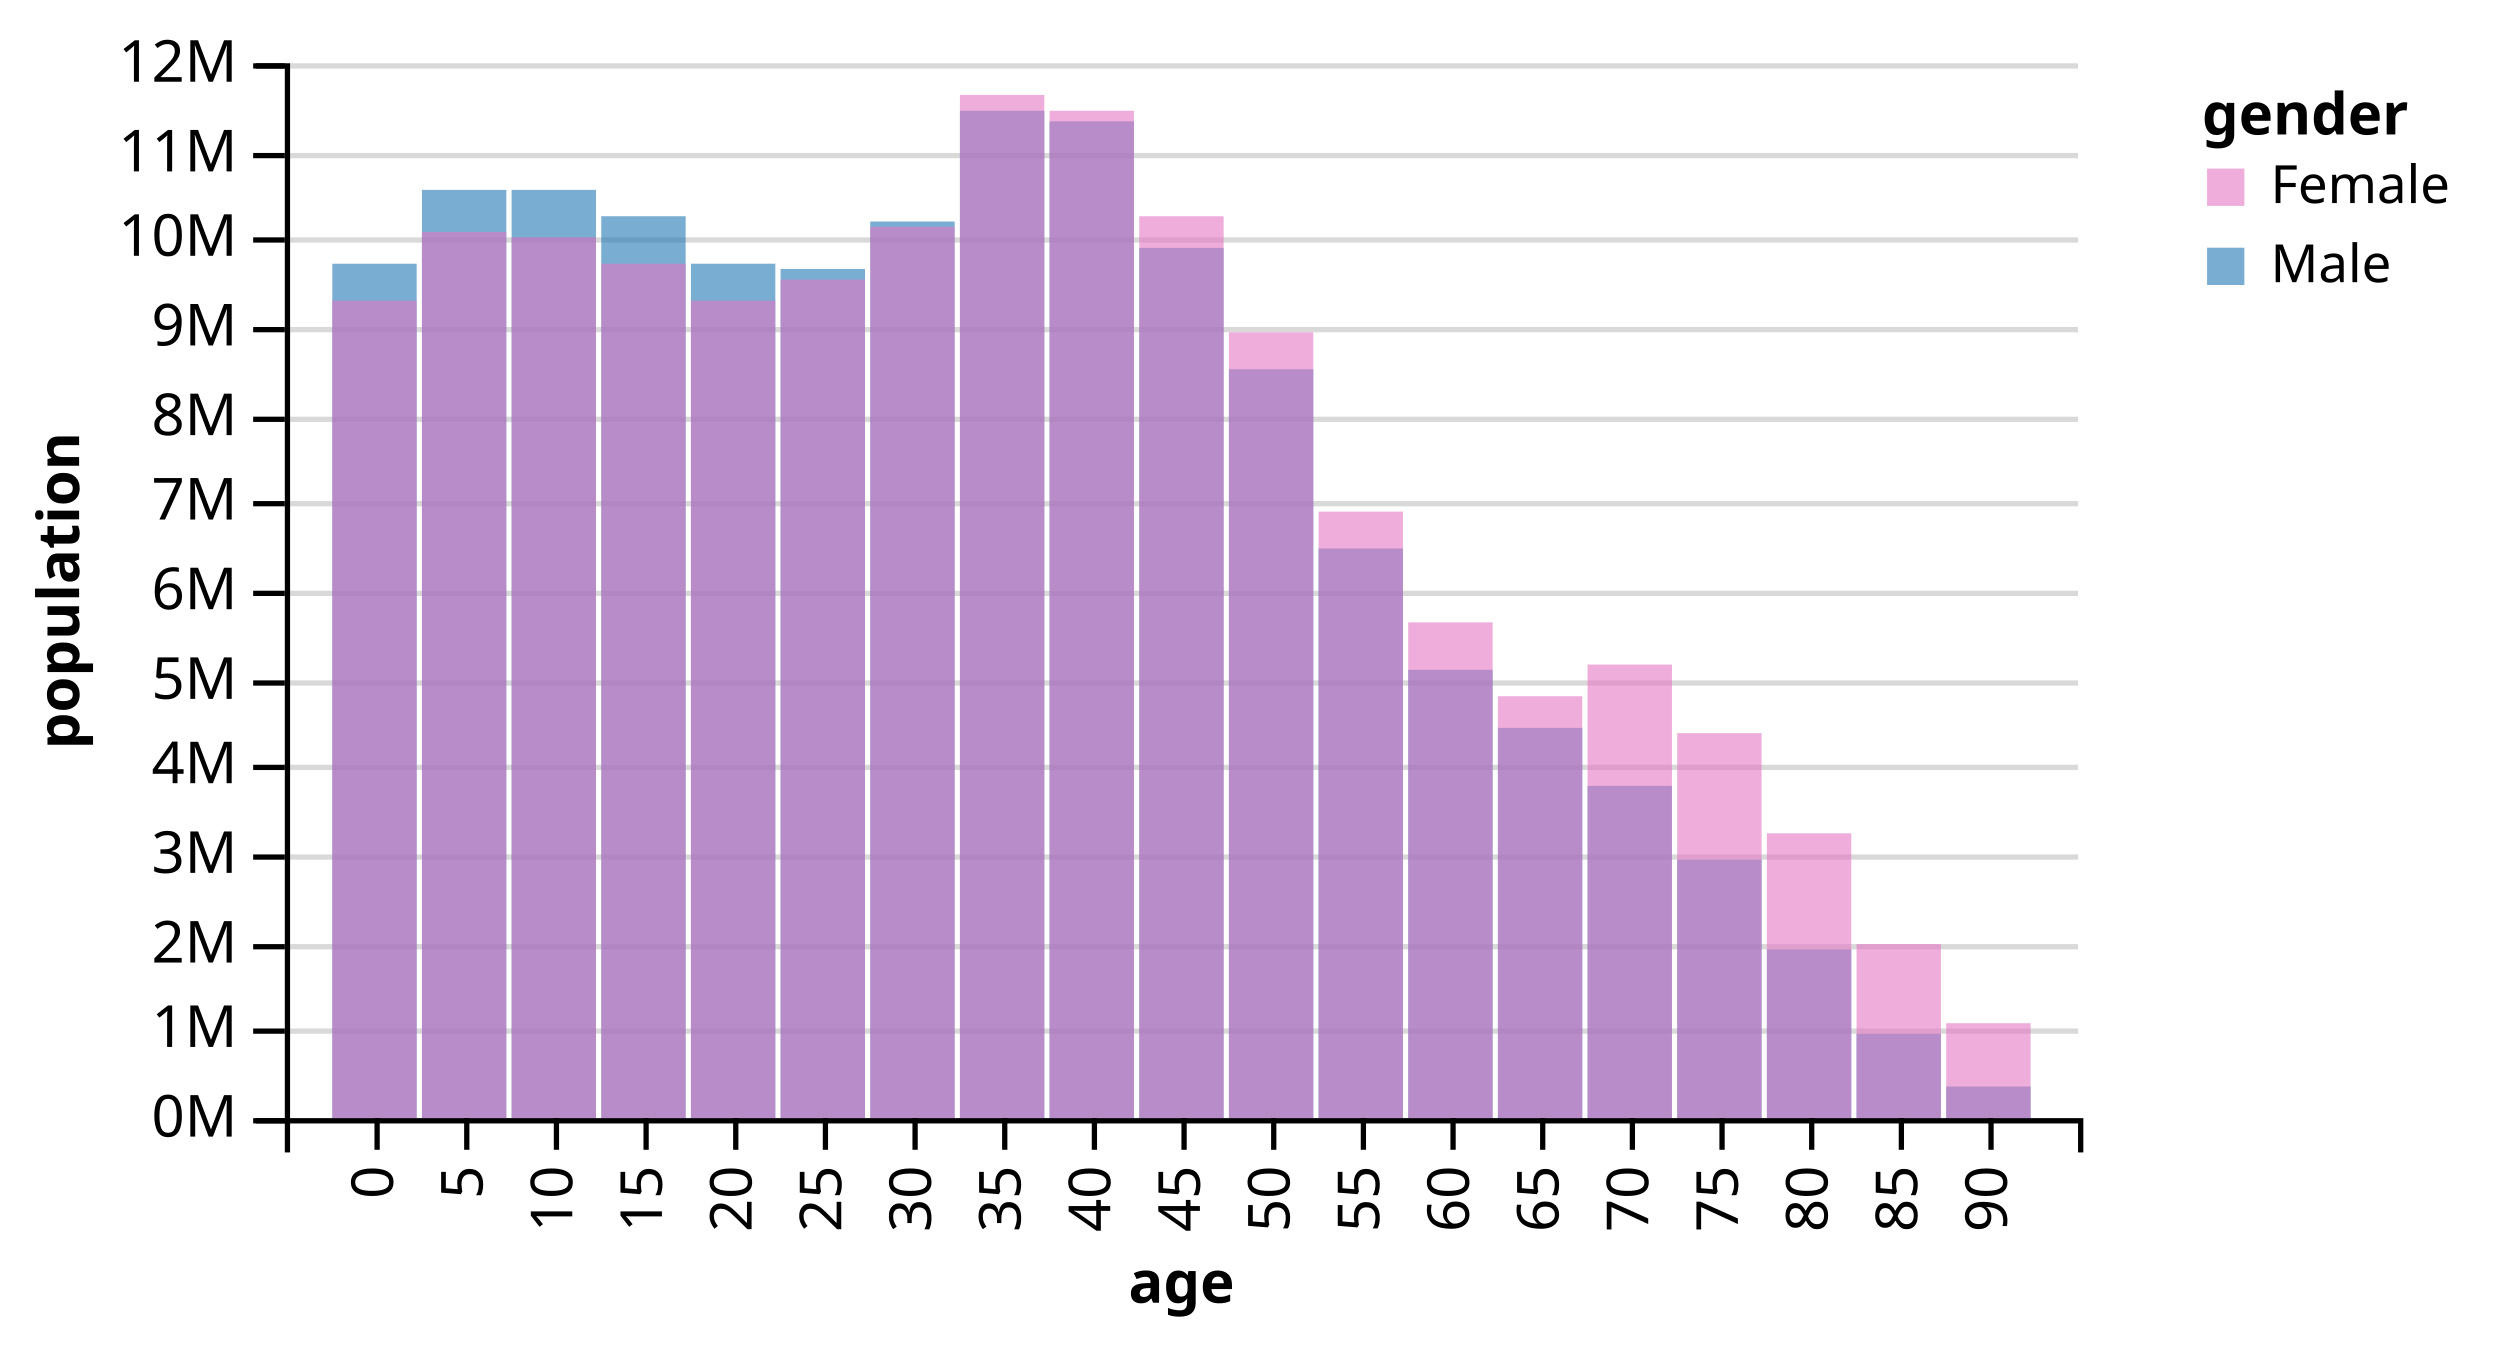
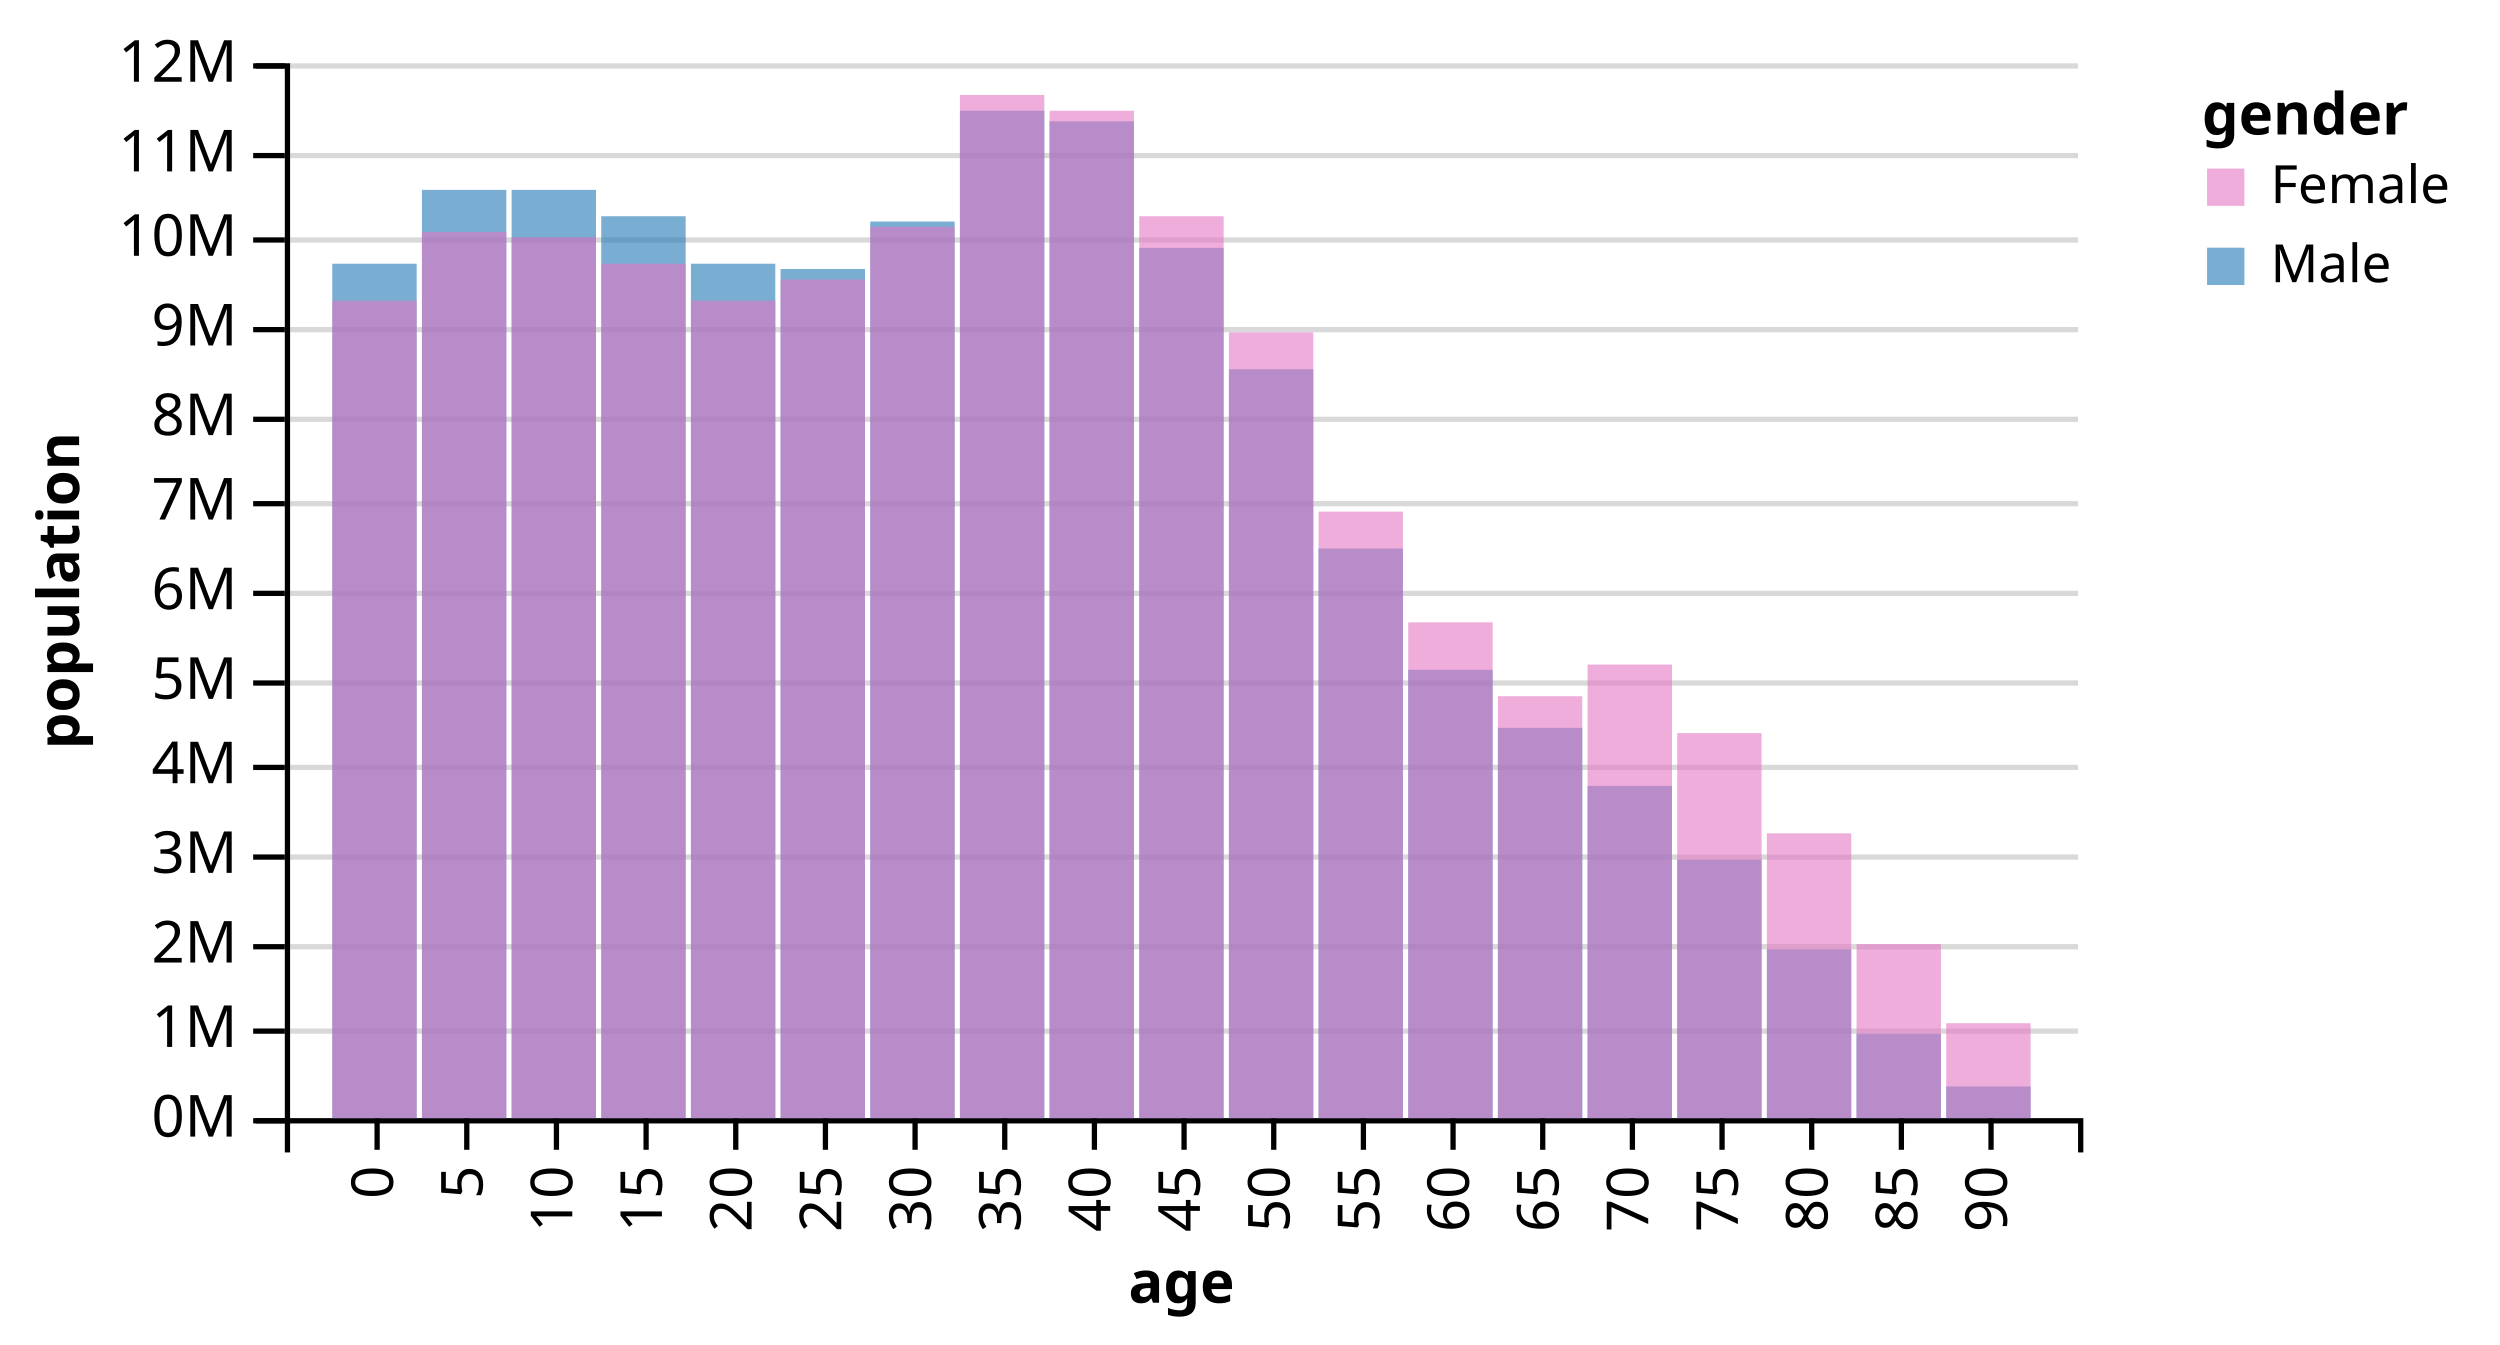
<svg xmlns="http://www.w3.org/2000/svg" class="marks" width="474" height="255" version="1.1">
  <g transform="translate(54,12)">
    <g class="mark-group">
      <g transform="translate(0,0)">
        <rect class="background" width="1" height="1" style="fill: none;" />
        <g class="mark-group root">
          <g transform="translate(0,0)">
            <rect class="background" width="340" height="200" style="fill: none;" />
            <g class="mark-group">
+               <g transform="translate(0,200)">
+                 <rect class="background" width="0" height="0" style="pointer-events: none; fill: none;" />
+                 <g class="mark-rule" style="pointer-events: none;" />
+                 <g class="mark-rule" style="pointer-events: none;">
+                   <line transform="translate(17.5,0)" x2="0" y2="6" style="fill: none; stroke: #000; stroke-width: 1; opacity: 1;" />
+                   <line transform="translate(34.5,0)" x2="0" y2="6" style="fill: none; stroke: #000; stroke-width: 1; opacity: 1;" />
+                   <line transform="translate(51.5,0)" x2="0" y2="6" style="fill: none; stroke: #000; stroke-width: 1; opacity: 1;" />
+                   <line transform="translate(68.5,0)" x2="0" y2="6" style="fill: none; stroke: #000; stroke-width: 1; opacity: 1;" />
+                   <line transform="translate(85.5,0)" x2="0" y2="6" style="fill: none; stroke: #000; stroke-width: 1; opacity: 1;" />
+                   <line transform="translate(102.5,0)" x2="0" y2="6" style="fill: none; stroke: #000; stroke-width: 1; opacity: 1;" />
+                   <line transform="translate(119.5,0)" x2="0" y2="6" style="fill: none; stroke: #000; stroke-width: 1; opacity: 1;" />
+                   <line transform="translate(136.5,0)" x2="0" y2="6" style="fill: none; stroke: #000; stroke-width: 1; opacity: 1;" />
+                   <line transform="translate(153.5,0)" x2="0" y2="6" style="fill: none; stroke: #000; stroke-width: 1; opacity: 1;" />
+                   <line transform="translate(170.5,0)" x2="0" y2="6" style="fill: none; stroke: #000; stroke-width: 1; opacity: 1;" />
+                   <line transform="translate(187.5,0)" x2="0" y2="6" style="fill: none; stroke: #000; stroke-width: 1; opacity: 1;" />
+                   <line transform="translate(204.5,0)" x2="0" y2="6" style="fill: none; stroke: #000; stroke-width: 1; opacity: 1;" />
+                   <line transform="translate(221.5,0)" x2="0" y2="6" style="fill: none; stroke: #000; stroke-width: 1; opacity: 1;" />
+                   <line transform="translate(238.5,0)" x2="0" y2="6" style="fill: none; stroke: #000; stroke-width: 1; opacity: 1;" />
+                   <line transform="translate(255.5,0)" x2="0" y2="6" style="fill: none; stroke: #000; stroke-width: 1; opacity: 1;" />
+                   <line transform="translate(272.5,0)" x2="0" y2="6" style="fill: none; stroke: #000; stroke-width: 1; opacity: 1;" />
+                   <line transform="translate(289.5,0)" x2="0" y2="6" style="fill: none; stroke: #000; stroke-width: 1; opacity: 1;" />
+                   <line transform="translate(306.5,0)" x2="0" y2="6" style="fill: none; stroke: #000; stroke-width: 1; opacity: 1;" />
+                   <line transform="translate(323.5,0)" x2="0" y2="6" style="fill: none; stroke: #000; stroke-width: 1; opacity: 1;" />
+                 </g>
+                 <g class="mark-rule" style="pointer-events: none;" />
+                 <g class="mark-text">
+                   <text text-anchor="end" transform="translate(17.5,9) rotate(270) translate(0,3)" style="font: 11px sans-serif; fill: #000; opacity: 1;">0</text>
+                   <text text-anchor="end" transform="translate(34.5,9) rotate(270) translate(0,3)" style="font: 11px sans-serif; fill: #000; opacity: 1;">5</text>
+                   <text text-anchor="end" transform="translate(51.5,9) rotate(270) translate(0,3)" style="font: 11px sans-serif; fill: #000; opacity: 1;">10</text>
+                   <text text-anchor="end" transform="translate(68.5,9) rotate(270) translate(0,3)" style="font: 11px sans-serif; fill: #000; opacity: 1;">15</text>
+                   <text text-anchor="end" transform="translate(85.5,9) rotate(270) translate(0,3)" style="font: 11px sans-serif; fill: #000; opacity: 1;">20</text>
+                   <text text-anchor="end" transform="translate(102.5,9) rotate(270) translate(0,3)" style="font: 11px sans-serif; fill: #000; opacity: 1;">25</text>
+                   <text text-anchor="end" transform="translate(119.5,9) rotate(270) translate(0,3)" style="font: 11px sans-serif; fill: #000; opacity: 1;">30</text>
+                   <text text-anchor="end" transform="translate(136.5,9) rotate(270) translate(0,3)" style="font: 11px sans-serif; fill: #000; opacity: 1;">35</text>
+                   <text text-anchor="end" transform="translate(153.5,9) rotate(270) translate(0,3)" style="font: 11px sans-serif; fill: #000; opacity: 1;">40</text>
+                   <text text-anchor="end" transform="translate(170.5,9) rotate(270) translate(0,3)" style="font: 11px sans-serif; fill: #000; opacity: 1;">45</text>
+                   <text text-anchor="end" transform="translate(187.5,9) rotate(270) translate(0,3)" style="font: 11px sans-serif; fill: #000; opacity: 1;">50</text>
+                   <text text-anchor="end" transform="translate(204.5,9) rotate(270) translate(0,3)" style="font: 11px sans-serif; fill: #000; opacity: 1;">55</text>
+                   <text text-anchor="end" transform="translate(221.5,9) rotate(270) translate(0,3)" style="font: 11px sans-serif; fill: #000; opacity: 1;">60</text>
+                   <text text-anchor="end" transform="translate(238.5,9) rotate(270) translate(0,3)" style="font: 11px sans-serif; fill: #000; opacity: 1;">65</text>
+                   <text text-anchor="end" transform="translate(255.5,9) rotate(270) translate(0,3)" style="font: 11px sans-serif; fill: #000; opacity: 1;">70</text>
+                   <text text-anchor="end" transform="translate(272.5,9) rotate(270) translate(0,3)" style="font: 11px sans-serif; fill: #000; opacity: 1;">75</text>
+                   <text text-anchor="end" transform="translate(289.5,9) rotate(270) translate(0,3)" style="font: 11px sans-serif; fill: #000; opacity: 1;">80</text>
+                   <text text-anchor="end" transform="translate(306.5,9) rotate(270) translate(0,3)" style="font: 11px sans-serif; fill: #000; opacity: 1;">85</text>
+                   <text text-anchor="end" transform="translate(323.5,9) rotate(270) translate(0,3)" style="font: 11px sans-serif; fill: #000; opacity: 1;">90</text>
+                 </g>
+                 <g class="mark-path" style="pointer-events: none;">
+                   <path transform="translate(0.5,0.5)" d="M0,6V0H340V6" style="fill: none; stroke: #000; stroke-width: 1;" />
+                 </g>
+                 <g class="mark-text">
+                   <text text-anchor="middle" transform="translate(170,35)" style="font: bold 11px sans-serif; fill: #000;">age</text>
+                 </g>
+               </g>
+             </g>
+             <g class="mark-group">
              <g transform="translate(0,0)">
                <rect class="background" width="0" height="0" style="pointer-events: none; fill: none;" />
                <g class="mark-rule" style="pointer-events: none;">
-                   <line transform="translate(0,200.5)" x2="340" y2="0" style="fill: none; stroke: #000; stroke-width: 1; stroke-opacity: 0.15; opacity: 1;" />
-                   <line transform="translate(0,183.5)" x2="340" y2="0" style="fill: none; stroke: #000; stroke-width: 1; stroke-opacity: 0.15; opacity: 1;" />
-                   <line transform="translate(0,167.5)" x2="340" y2="0" style="fill: none; stroke: #000; stroke-width: 1; stroke-opacity: 0.15; opacity: 1;" />
-                   <line transform="translate(0,150.5)" x2="340" y2="0" style="fill: none; stroke: #000; stroke-width: 1; stroke-opacity: 0.15; opacity: 1;" />
-                   <line transform="translate(0,133.5)" x2="340" y2="0" style="fill: none; stroke: #000; stroke-width: 1; stroke-opacity: 0.15; opacity: 1;" />
-                   <line transform="translate(0,117.5)" x2="340" y2="0" style="fill: none; stroke: #000; stroke-width: 1; stroke-opacity: 0.15; opacity: 1;" />
-                   <line transform="translate(0,100.5)" x2="340" y2="0" style="fill: none; stroke: #000; stroke-width: 1; stroke-opacity: 0.15; opacity: 1;" />
-                   <line transform="translate(0,83.5)" x2="340" y2="0" style="fill: none; stroke: #000; stroke-width: 1; stroke-opacity: 0.15; opacity: 1;" />
-                   <line transform="translate(0,67.5)" x2="340" y2="0" style="fill: none; stroke: #000; stroke-width: 1; stroke-opacity: 0.15; opacity: 1;" />
-                   <line transform="translate(0,50.5)" x2="340" y2="0" style="fill: none; stroke: #000; stroke-width: 1; stroke-opacity: 0.15; opacity: 1;" />
-                   <line transform="translate(0,33.5)" x2="340" y2="0" style="fill: none; stroke: #000; stroke-width: 1; stroke-opacity: 0.15; opacity: 1;" />
-                   <line transform="translate(0,17.5)" x2="340" y2="0" style="fill: none; stroke: #000; stroke-width: 1; stroke-opacity: 0.15; opacity: 1;" />
-                   <line transform="translate(0,0.5)" x2="340" y2="0" style="fill: none; stroke: #000; stroke-width: 1; stroke-opacity: 0.15; opacity: 1;" />
+                   <line transform="translate(0,200.5)" x2="340" y2="0" style="fill: none; stroke: #000; stroke-opacity: 0.15; opacity: 1;" />
+                   <line transform="translate(0,183.5)" x2="340" y2="0" style="fill: none; stroke: #000; stroke-opacity: 0.15; opacity: 1;" />
+                   <line transform="translate(0,167.5)" x2="340" y2="0" style="fill: none; stroke: #000; stroke-opacity: 0.15; opacity: 1;" />
+                   <line transform="translate(0,150.5)" x2="340" y2="0" style="fill: none; stroke: #000; stroke-opacity: 0.15; opacity: 1;" />
+                   <line transform="translate(0,133.5)" x2="340" y2="0" style="fill: none; stroke: #000; stroke-opacity: 0.15; opacity: 1;" />
+                   <line transform="translate(0,117.5)" x2="340" y2="0" style="fill: none; stroke: #000; stroke-opacity: 0.15; opacity: 1;" />
+                   <line transform="translate(0,100.5)" x2="340" y2="0" style="fill: none; stroke: #000; stroke-opacity: 0.15; opacity: 1;" />
+                   <line transform="translate(0,83.5)" x2="340" y2="0" style="fill: none; stroke: #000; stroke-opacity: 0.15; opacity: 1;" />
+                   <line transform="translate(0,67.5)" x2="340" y2="0" style="fill: none; stroke: #000; stroke-opacity: 0.15; opacity: 1;" />
+                   <line transform="translate(0,50.5)" x2="340" y2="0" style="fill: none; stroke: #000; stroke-opacity: 0.15; opacity: 1;" />
+                   <line transform="translate(0,33.5)" x2="340" y2="0" style="fill: none; stroke: #000; stroke-opacity: 0.15; opacity: 1;" />
+                   <line transform="translate(0,17.5)" x2="340" y2="0" style="fill: none; stroke: #000; stroke-opacity: 0.15; opacity: 1;" />
+                   <line transform="translate(0,0.5)" x2="340" y2="0" style="fill: none; stroke: #000; stroke-opacity: 0.15; opacity: 1;" />
                </g>
                <g class="mark-rule" style="pointer-events: none;">
                  <line transform="translate(-6,200.5)" x2="6" y2="0" style="fill: none; stroke: #000; stroke-width: 1; opacity: 1;" />
                  <line transform="translate(-6,183.5)" x2="6" y2="0" style="fill: none; stroke: #000; stroke-width: 1; opacity: 1;" />
                  <line transform="translate(-6,167.5)" x2="6" y2="0" style="fill: none; stroke: #000; stroke-width: 1; opacity: 1;" />
                  <line transform="translate(-6,150.5)" x2="6" y2="0" style="fill: none; stroke: #000; stroke-width: 1; opacity: 1;" />
                  <line transform="translate(-6,133.5)" x2="6" y2="0" style="fill: none; stroke: #000; stroke-width: 1; opacity: 1;" />
                  <line transform="translate(-6,117.5)" x2="6" y2="0" style="fill: none; stroke: #000; stroke-width: 1; opacity: 1;" />
                  <line transform="translate(-6,100.5)" x2="6" y2="0" style="fill: none; stroke: #000; stroke-width: 1; opacity: 1;" />
                  <line transform="translate(-6,83.5)" x2="6" y2="0" style="fill: none; stroke: #000; stroke-width: 1; opacity: 1;" />
                  <line transform="translate(-6,67.5)" x2="6" y2="0" style="fill: none; stroke: #000; stroke-width: 1; opacity: 1;" />
                  <line transform="translate(-6,50.5)" x2="6" y2="0" style="fill: none; stroke: #000; stroke-width: 1; opacity: 1;" />
                  <line transform="translate(-6,33.5)" x2="6" y2="0" style="fill: none; stroke: #000; stroke-width: 1; opacity: 1;" />
                  <line transform="translate(-6,17.5)" x2="6" y2="0" style="fill: none; stroke: #000; stroke-width: 1; opacity: 1;" />
                  <line transform="translate(-6,0.5)" x2="6" y2="0" style="fill: none; stroke: #000; stroke-width: 1; opacity: 1;" />
                </g>
                <g class="mark-rule" style="pointer-events: none;" />
                <g class="mark-text">
                  <text text-anchor="end" transform="translate(-9,203.5)" style="font: 11px sans-serif; fill: #000; opacity: 1;">0M</text>
                  <text text-anchor="end" transform="translate(-9,186.5)" style="font: 11px sans-serif; fill: #000; opacity: 1;">1M</text>
                  <text text-anchor="end" transform="translate(-9,170.5)" style="font: 11px sans-serif; fill: #000; opacity: 1;">2M</text>
                  <text text-anchor="end" transform="translate(-9,153.5)" style="font: 11px sans-serif; fill: #000; opacity: 1;">3M</text>
                  <text text-anchor="end" transform="translate(-9,136.5)" style="font: 11px sans-serif; fill: #000; opacity: 1;">4M</text>
                  <text text-anchor="end" transform="translate(-9,120.5)" style="font: 11px sans-serif; fill: #000; opacity: 1;">5M</text>
                  <text text-anchor="end" transform="translate(-9,103.5)" style="font: 11px sans-serif; fill: #000; opacity: 1;">6M</text>
                  <text text-anchor="end" transform="translate(-9,86.5)" style="font: 11px sans-serif; fill: #000; opacity: 1;">7M</text>
                  <text text-anchor="end" transform="translate(-9,70.5)" style="font: 11px sans-serif; fill: #000; opacity: 1;">8M</text>
                  <text text-anchor="end" transform="translate(-9,53.5)" style="font: 11px sans-serif; fill: #000; opacity: 1;">9M</text>
                  <text text-anchor="end" transform="translate(-9,36.5)" style="font: 11px sans-serif; fill: #000; opacity: 1;">10M</text>
                  <text text-anchor="end" transform="translate(-9,20.5)" style="font: 11px sans-serif; fill: #000; opacity: 1;">11M</text>
                  <text text-anchor="end" transform="translate(-9,3.5)" style="font: 11px sans-serif; fill: #000; opacity: 1;">12M</text>
                </g>
                <g class="mark-path" style="pointer-events: none;">
                  <path transform="translate(0.5,0.5)" d="M-6,0H0V200H-6" style="fill: none; stroke: #000; stroke-width: 1;" />
                </g>
                <g class="mark-text">
                  <text text-anchor="middle" transform="translate(-42,100) rotate(-90) translate(0,3)" style="font: bold 11px sans-serif; fill: #000;">population</text>
                </g>
              </g>
            </g>
            <g class="mark-rect marks">
              <rect transform="translate(9,38)" width="16" height="162" style="fill: #1f77b4; opacity: 0.6;" />
              <rect transform="translate(9,45)" width="16" height="155" style="fill: #e377c2; opacity: 0.6;" />
              <rect transform="translate(26,24)" width="16" height="176" style="fill: #1f77b4; opacity: 0.6;" />
              <rect transform="translate(26,32)" width="16" height="168" style="fill: #e377c2; opacity: 0.6;" />
              <rect transform="translate(43,24)" width="16" height="176" style="fill: #1f77b4; opacity: 0.6;" />
              <rect transform="translate(43,33)" width="16" height="167" style="fill: #e377c2; opacity: 0.6;" />
              <rect transform="translate(60,29)" width="16" height="171" style="fill: #1f77b4; opacity: 0.6;" />
              <rect transform="translate(60,38)" width="16" height="162" style="fill: #e377c2; opacity: 0.6;" />
              <rect transform="translate(77,38)" width="16" height="162" style="fill: #1f77b4; opacity: 0.6;" />
              <rect transform="translate(77,45)" width="16" height="155" style="fill: #e377c2; opacity: 0.6;" />
              <rect transform="translate(94,39)" width="16" height="161" style="fill: #1f77b4; opacity: 0.6;" />
              <rect transform="translate(94,41)" width="16" height="159" style="fill: #e377c2; opacity: 0.6;" />
              <rect transform="translate(111,30)" width="16" height="170" style="fill: #1f77b4; opacity: 0.6;" />
              <rect transform="translate(111,31)" width="16" height="169" style="fill: #e377c2; opacity: 0.6;" />
              <rect transform="translate(128,9)" width="16" height="191" style="fill: #1f77b4; opacity: 0.6;" />
              <rect transform="translate(128,6)" width="16" height="194" style="fill: #e377c2; opacity: 0.6;" />
              <rect transform="translate(145,11)" width="16" height="189" style="fill: #1f77b4; opacity: 0.6;" />
              <rect transform="translate(145,9)" width="16" height="191" style="fill: #e377c2; opacity: 0.6;" />
              <rect transform="translate(162,35)" width="16" height="165" style="fill: #1f77b4; opacity: 0.6;" />
              <rect transform="translate(162,29)" width="16" height="171" style="fill: #e377c2; opacity: 0.6;" />
              <rect transform="translate(179,58)" width="16" height="142" style="fill: #1f77b4; opacity: 0.6;" />
              <rect transform="translate(179,51)" width="16" height="149" style="fill: #e377c2; opacity: 0.6;" />
              <rect transform="translate(196,92)" width="16" height="108" style="fill: #1f77b4; opacity: 0.6;" />
              <rect transform="translate(196,85)" width="16" height="115" style="fill: #e377c2; opacity: 0.6;" />
              <rect transform="translate(213,115)" width="16" height="85" style="fill: #1f77b4; opacity: 0.6;" />
              <rect transform="translate(213,106)" width="16" height="94" style="fill: #e377c2; opacity: 0.6;" />
              <rect transform="translate(230,126)" width="16" height="74" style="fill: #1f77b4; opacity: 0.6;" />
              <rect transform="translate(230,120)" width="16" height="80" style="fill: #e377c2; opacity: 0.6;" />
              <rect transform="translate(247,137)" width="16" height="63" style="fill: #1f77b4; opacity: 0.6;" />
              <rect transform="translate(247,114)" width="16" height="86" style="fill: #e377c2; opacity: 0.6;" />
              <rect transform="translate(264,151)" width="16" height="49" style="fill: #1f77b4; opacity: 0.6;" />
              <rect transform="translate(264,127)" width="16" height="73" style="fill: #e377c2; opacity: 0.6;" />
              <rect transform="translate(281,168)" width="16" height="32" style="fill: #1f77b4; opacity: 0.6;" />
              <rect transform="translate(281,146)" width="16" height="54" style="fill: #e377c2; opacity: 0.6;" />
              <rect transform="translate(298,184)" width="16" height="16" style="fill: #1f77b4; opacity: 0.6;" />
              <rect transform="translate(298,167)" width="16" height="33" style="fill: #e377c2; opacity: 0.6;" />
              <rect transform="translate(315,194)" width="16" height="6" style="fill: #1f77b4; opacity: 0.6;" />
              <rect transform="translate(315,182)" width="16" height="18" style="fill: #e377c2; opacity: 0.6;" />
            </g>
            <g class="mark-group">
-               <g transform="translate(0,200)">
-                 <rect class="background" width="0" height="0" style="pointer-events: none; fill: none;" />
-                 <g class="mark-rule" style="pointer-events: none;" />
-                 <g class="mark-rule" style="pointer-events: none;">
-                   <line transform="translate(17.5,0)" x2="0" y2="6" style="fill: none; stroke: #000; stroke-width: 1; opacity: 1;" />
-                   <line transform="translate(34.5,0)" x2="0" y2="6" style="fill: none; stroke: #000; stroke-width: 1; opacity: 1;" />
-                   <line transform="translate(51.5,0)" x2="0" y2="6" style="fill: none; stroke: #000; stroke-width: 1; opacity: 1;" />
-                   <line transform="translate(68.5,0)" x2="0" y2="6" style="fill: none; stroke: #000; stroke-width: 1; opacity: 1;" />
-                   <line transform="translate(85.5,0)" x2="0" y2="6" style="fill: none; stroke: #000; stroke-width: 1; opacity: 1;" />
-                   <line transform="translate(102.5,0)" x2="0" y2="6" style="fill: none; stroke: #000; stroke-width: 1; opacity: 1;" />
-                   <line transform="translate(119.5,0)" x2="0" y2="6" style="fill: none; stroke: #000; stroke-width: 1; opacity: 1;" />
-                   <line transform="translate(136.5,0)" x2="0" y2="6" style="fill: none; stroke: #000; stroke-width: 1; opacity: 1;" />
-                   <line transform="translate(153.5,0)" x2="0" y2="6" style="fill: none; stroke: #000; stroke-width: 1; opacity: 1;" />
-                   <line transform="translate(170.5,0)" x2="0" y2="6" style="fill: none; stroke: #000; stroke-width: 1; opacity: 1;" />
-                   <line transform="translate(187.5,0)" x2="0" y2="6" style="fill: none; stroke: #000; stroke-width: 1; opacity: 1;" />
-                   <line transform="translate(204.5,0)" x2="0" y2="6" style="fill: none; stroke: #000; stroke-width: 1; opacity: 1;" />
-                   <line transform="translate(221.5,0)" x2="0" y2="6" style="fill: none; stroke: #000; stroke-width: 1; opacity: 1;" />
-                   <line transform="translate(238.5,0)" x2="0" y2="6" style="fill: none; stroke: #000; stroke-width: 1; opacity: 1;" />
-                   <line transform="translate(255.5,0)" x2="0" y2="6" style="fill: none; stroke: #000; stroke-width: 1; opacity: 1;" />
-                   <line transform="translate(272.5,0)" x2="0" y2="6" style="fill: none; stroke: #000; stroke-width: 1; opacity: 1;" />
-                   <line transform="translate(289.5,0)" x2="0" y2="6" style="fill: none; stroke: #000; stroke-width: 1; opacity: 1;" />
-                   <line transform="translate(306.5,0)" x2="0" y2="6" style="fill: none; stroke: #000; stroke-width: 1; opacity: 1;" />
-                   <line transform="translate(323.5,0)" x2="0" y2="6" style="fill: none; stroke: #000; stroke-width: 1; opacity: 1;" />
-                 </g>
-                 <g class="mark-rule" style="pointer-events: none;" />
-                 <g class="mark-text">
-                   <text text-anchor="end" transform="translate(17.5,9) rotate(270) translate(0,3)" style="font: 11px sans-serif; fill: #000; opacity: 1;">0</text>
-                   <text text-anchor="end" transform="translate(34.5,9) rotate(270) translate(0,3)" style="font: 11px sans-serif; fill: #000; opacity: 1;">5</text>
-                   <text text-anchor="end" transform="translate(51.5,9) rotate(270) translate(0,3)" style="font: 11px sans-serif; fill: #000; opacity: 1;">10</text>
-                   <text text-anchor="end" transform="translate(68.5,9) rotate(270) translate(0,3)" style="font: 11px sans-serif; fill: #000; opacity: 1;">15</text>
-                   <text text-anchor="end" transform="translate(85.5,9) rotate(270) translate(0,3)" style="font: 11px sans-serif; fill: #000; opacity: 1;">20</text>
-                   <text text-anchor="end" transform="translate(102.5,9) rotate(270) translate(0,3)" style="font: 11px sans-serif; fill: #000; opacity: 1;">25</text>
-                   <text text-anchor="end" transform="translate(119.5,9) rotate(270) translate(0,3)" style="font: 11px sans-serif; fill: #000; opacity: 1;">30</text>
-                   <text text-anchor="end" transform="translate(136.5,9) rotate(270) translate(0,3)" style="font: 11px sans-serif; fill: #000; opacity: 1;">35</text>
-                   <text text-anchor="end" transform="translate(153.5,9) rotate(270) translate(0,3)" style="font: 11px sans-serif; fill: #000; opacity: 1;">40</text>
-                   <text text-anchor="end" transform="translate(170.5,9) rotate(270) translate(0,3)" style="font: 11px sans-serif; fill: #000; opacity: 1;">45</text>
-                   <text text-anchor="end" transform="translate(187.5,9) rotate(270) translate(0,3)" style="font: 11px sans-serif; fill: #000; opacity: 1;">50</text>
-                   <text text-anchor="end" transform="translate(204.5,9) rotate(270) translate(0,3)" style="font: 11px sans-serif; fill: #000; opacity: 1;">55</text>
-                   <text text-anchor="end" transform="translate(221.5,9) rotate(270) translate(0,3)" style="font: 11px sans-serif; fill: #000; opacity: 1;">60</text>
-                   <text text-anchor="end" transform="translate(238.5,9) rotate(270) translate(0,3)" style="font: 11px sans-serif; fill: #000; opacity: 1;">65</text>
-                   <text text-anchor="end" transform="translate(255.5,9) rotate(270) translate(0,3)" style="font: 11px sans-serif; fill: #000; opacity: 1;">70</text>
-                   <text text-anchor="end" transform="translate(272.5,9) rotate(270) translate(0,3)" style="font: 11px sans-serif; fill: #000; opacity: 1;">75</text>
-                   <text text-anchor="end" transform="translate(289.5,9) rotate(270) translate(0,3)" style="font: 11px sans-serif; fill: #000; opacity: 1;">80</text>
-                   <text text-anchor="end" transform="translate(306.5,9) rotate(270) translate(0,3)" style="font: 11px sans-serif; fill: #000; opacity: 1;">85</text>
-                   <text text-anchor="end" transform="translate(323.5,9) rotate(270) translate(0,3)" style="font: 11px sans-serif; fill: #000; opacity: 1;">90</text>
-                 </g>
-                 <g class="mark-path" style="pointer-events: none;">
-                   <path transform="translate(0.5,0.5)" d="M0,6V0H340V6" style="fill: none; stroke: #000; stroke-width: 1;" />
-                 </g>
-                 <g class="mark-text">
-                   <text text-anchor="middle" transform="translate(170,35)" style="font: bold 11px sans-serif; fill: #000;">age</text>
-                 </g>
-               </g>
-             </g>
-             <g class="mark-group">
              <g transform="translate(360.5,0.5)">
                <rect class="background" width="54" height="47" style="pointer-events: none; fill: none;" />
                <g class="mark-text" style="pointer-events: none;">
                  <text text-anchor="start" transform="translate(3,13)" style="font: bold 11px sans-serif; fill: #000; opacity: 1;">gender</text>
                </g>
                <g class="mark-symbol" style="pointer-events: none;">
                  <path transform="translate(7.5,23)" d="M-3.536,-3.536L3.536,-3.536 3.536,3.536 -3.536,3.536Z" style="fill: #e377c2; stroke: #888; stroke-width: 0; opacity: 0.6;" />
                  <path transform="translate(7.5,38)" d="M-3.536,-3.536L3.536,-3.536 3.536,3.536 -3.536,3.536Z" style="fill: #1f77b4; stroke: #888; stroke-width: 0; opacity: 0.6;" />
                </g>
                <g class="mark-text" style="pointer-events: none;">
                  <text text-anchor="start" transform="translate(16,26)" style="font: 10px sans-serif; fill: #000; opacity: 1;">Female</text>
                  <text text-anchor="start" transform="translate(16,41)" style="font: 10px sans-serif; fill: #000; opacity: 1;">Male</text>
                </g>
              </g>
            </g>
          </g>
        </g>
      </g>
    </g>
  </g>
</svg>
